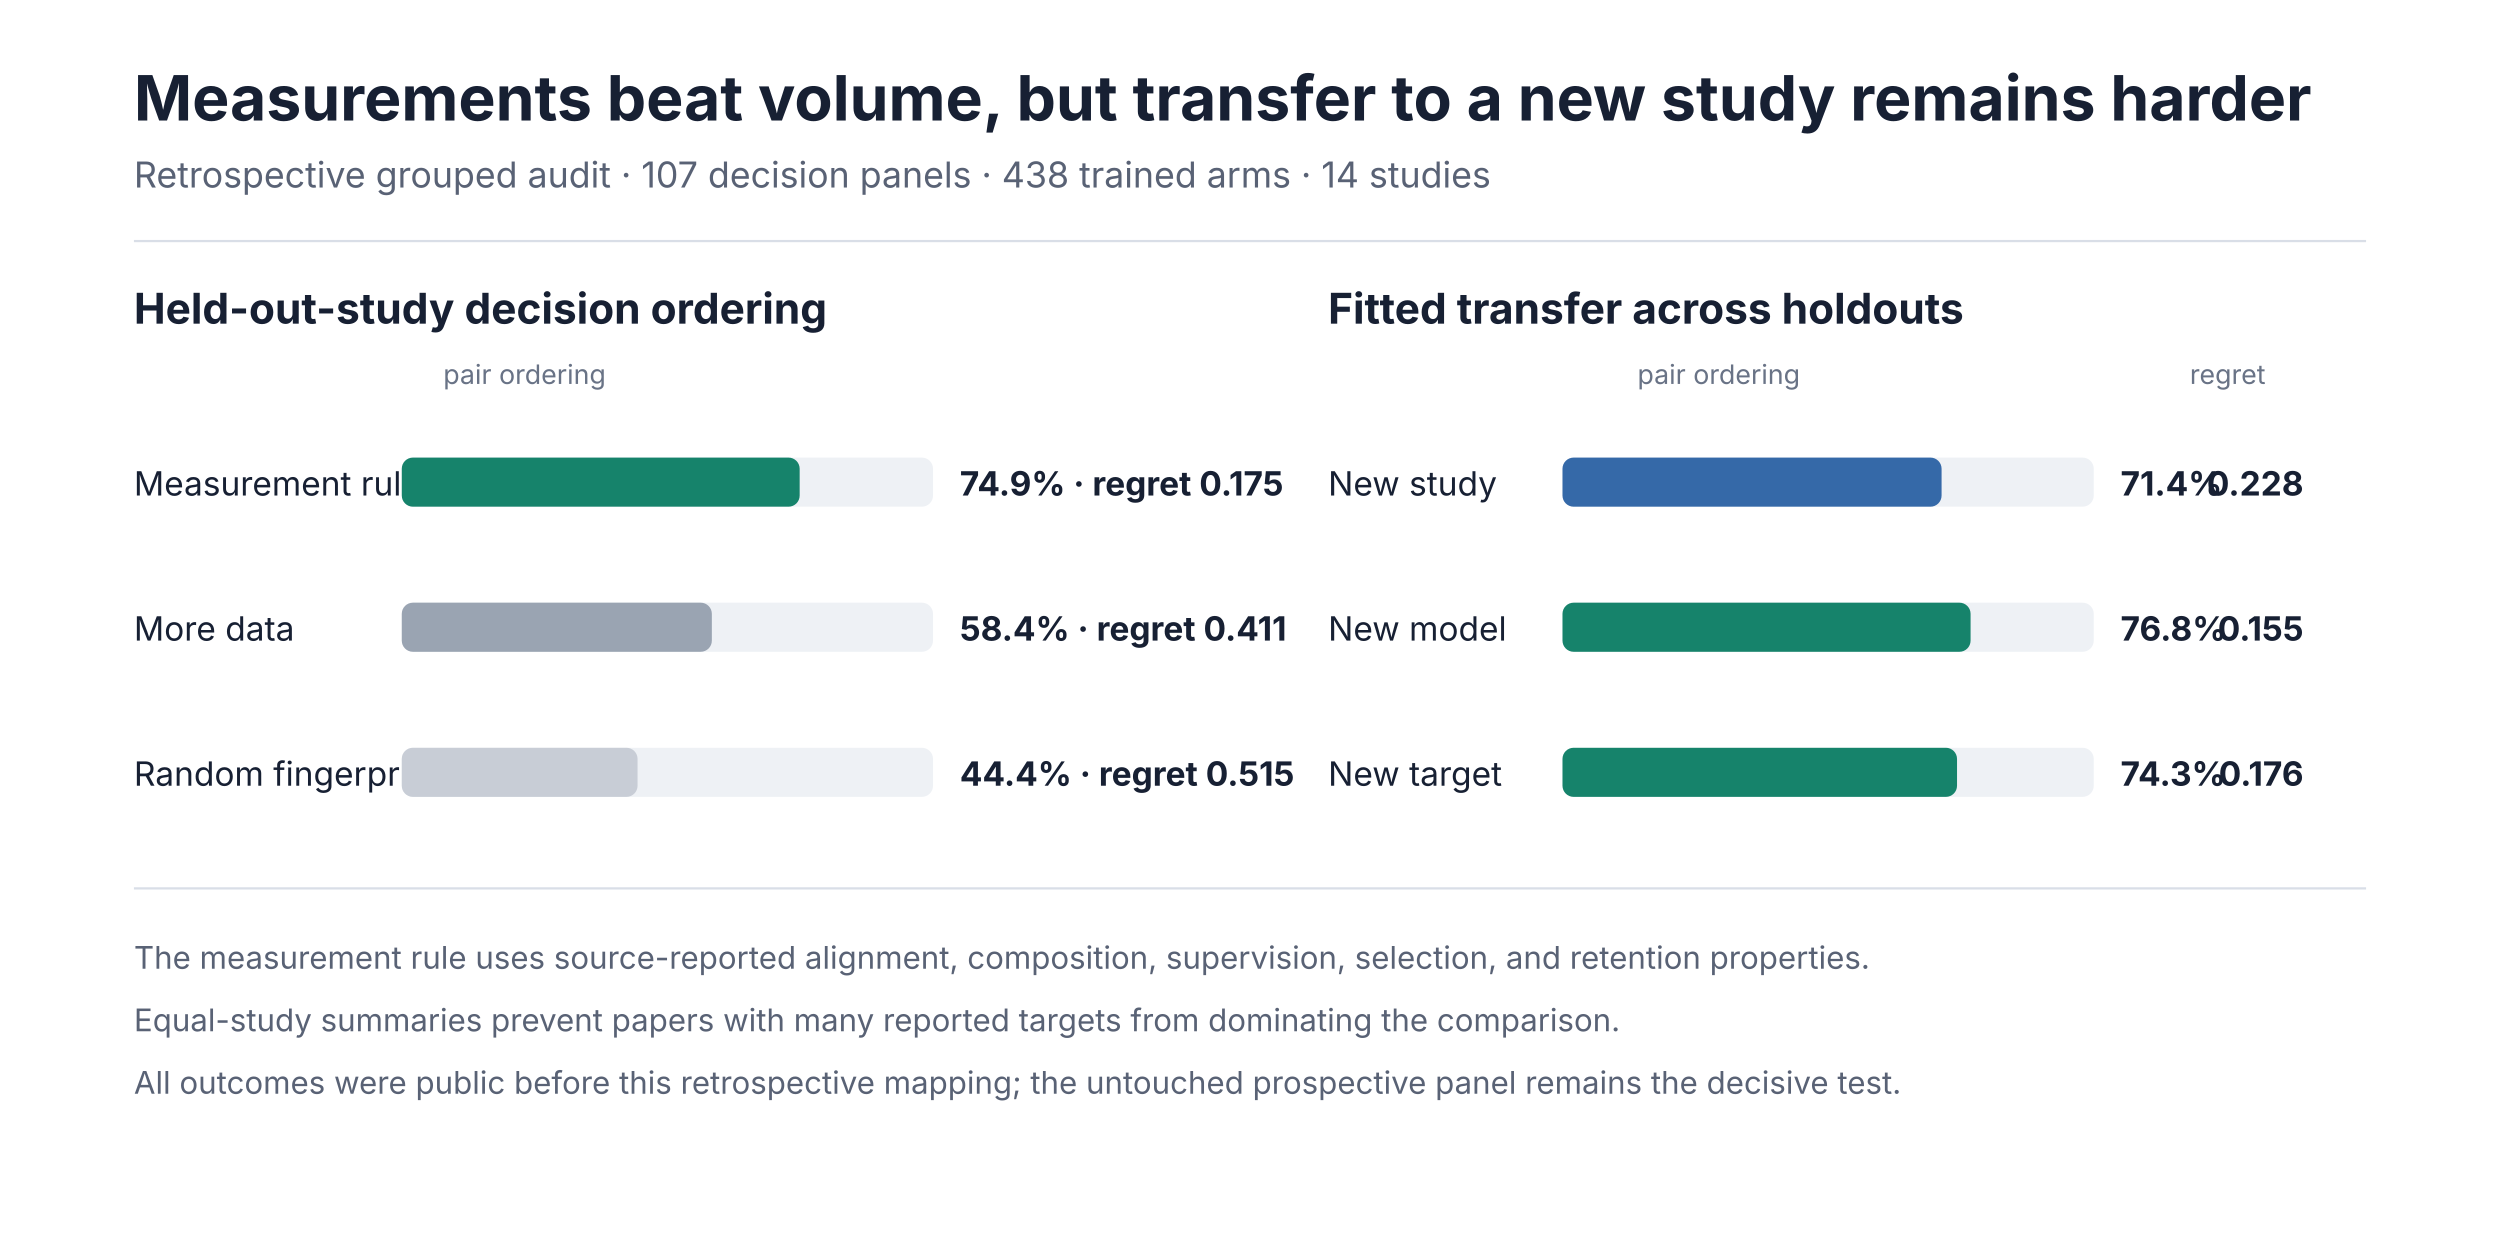
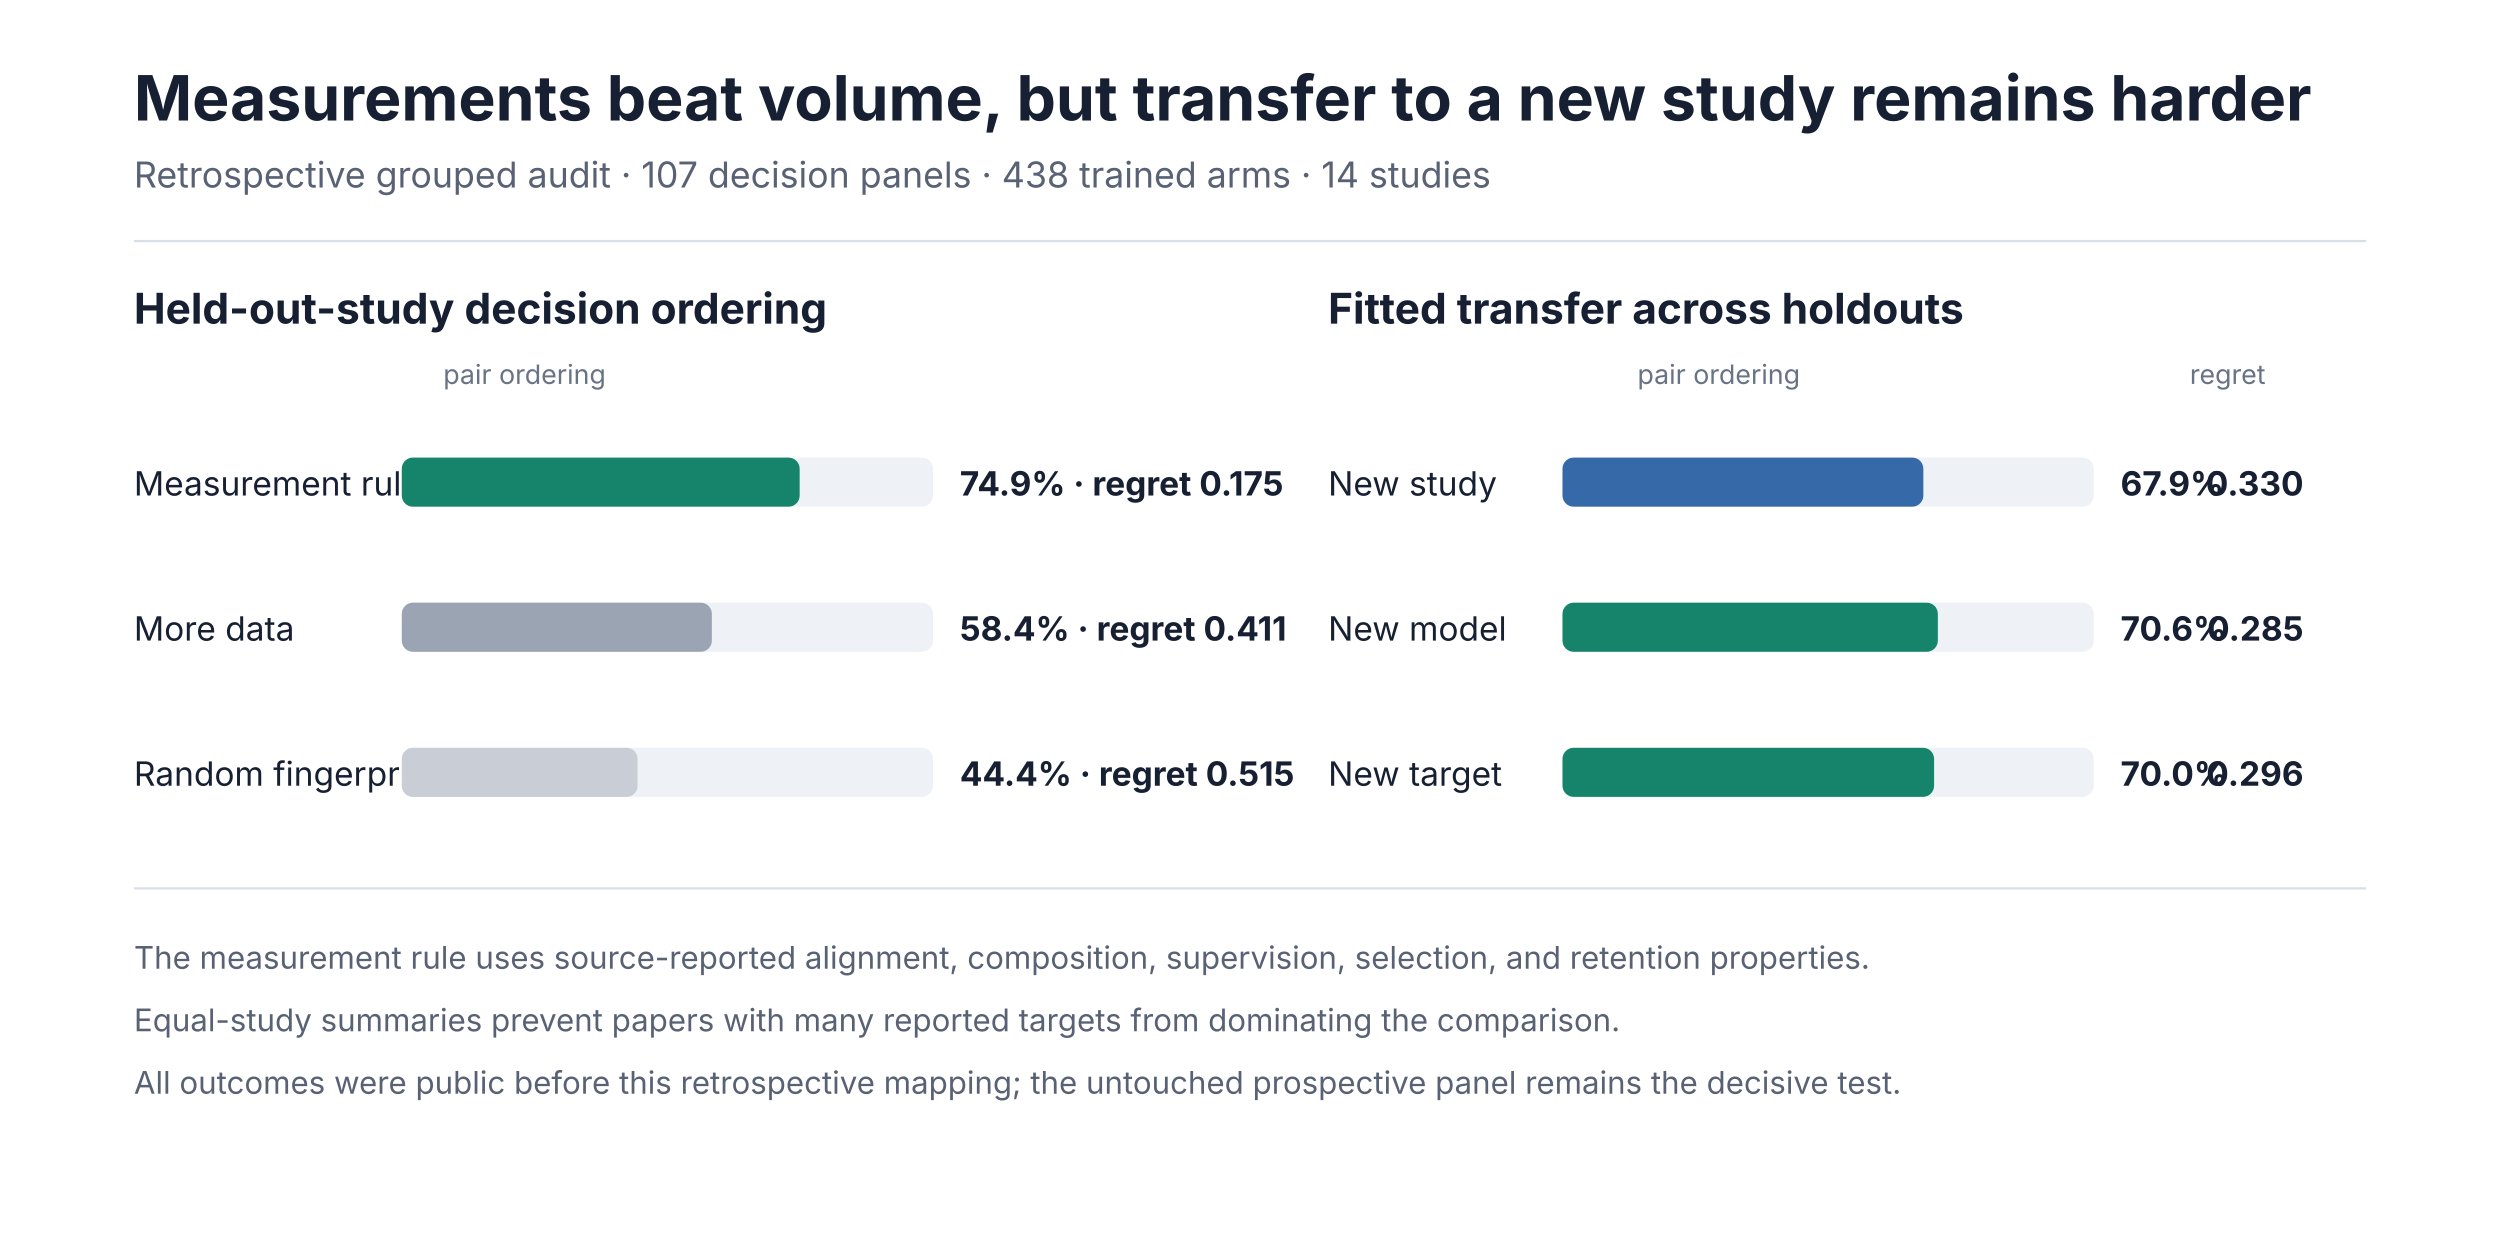
<svg xmlns="http://www.w3.org/2000/svg" width="1120" height="560" viewBox="0 0 1120 560" role="img" aria-labelledby="title desc">
  <rect width="1120" height="560" fill="#FFFFFF" />
  <style>text{font-family:Inter,Arial,sans-serif;fill:#172033}.title{font-size:28px;font-weight:700}.subtitle{font-size:16px;fill:#596275}.panel{font-size:19px;font-weight:700}.label{font-size:15px}.value{font-size:15px;font-weight:700}.axis{font-size:12px;fill:#697386}.note{font-size:14px;fill:#596275}</style>
  <text x="60" y="54" class="title" text-anchor="start">Measurements beat volume, but transfer to a new study remains harder</text>
  <text x="60" y="84" class="subtitle" text-anchor="start">Retrospective grouped audit · 107 decision panels · 438 trained arms · 14 studies</text>
  <line x1="60" y1="108" x2="1060" y2="108" stroke="#D9DEE7" />
  <text x="60" y="145" class="panel" text-anchor="start">Held-out-study decision ordering</text>
  <text x="595" y="145" class="panel" text-anchor="start">Fitted transfer across holdouts</text>
  <text x="235" y="172" class="axis" text-anchor="middle">pair ordering</text>
  <text x="770" y="172" class="axis" text-anchor="middle">pair ordering</text>
  <text x="998" y="172" class="axis" text-anchor="middle">regret</text>
  <text x="60" y="222" class="label" text-anchor="start">Measurement rule</text>
  <rect x="180" y="205" width="238" height="22" rx="5" fill="#EEF1F5" />
  <rect x="180" y="205" width="178.25" height="22" rx="5" fill="#16836B" />
  <text x="430" y="222" class="value" text-anchor="start">74.9% · regret 0.175</text>
  <text x="60" y="287" class="label" text-anchor="start">More data</text>
  <rect x="180" y="270" width="238" height="22" rx="5" fill="#EEF1F5" />
  <rect x="180" y="270" width="138.91" height="22" rx="5" fill="#9AA4B2" />
  <text x="430" y="287" class="value" text-anchor="start">58.4% · regret 0.411</text>
  <text x="60" y="352" class="label" text-anchor="start">Random fingerprint</text>
  <rect x="180" y="335" width="238" height="22" rx="5" fill="#EEF1F5" />
  <rect x="180" y="335" width="105.63" height="22" rx="5" fill="#C8CDD6" />
  <text x="430" y="352" class="value" text-anchor="start">44.4% · regret 0.515</text>
  <text x="595" y="222" class="label" text-anchor="start">New study</text>
  <rect x="700" y="205" width="238" height="22" rx="5" fill="#EEF1F5" />
-   <rect x="700" y="205" width="169.83" height="22" rx="5" fill="#3569A8" />
-   <text x="950" y="222" class="value" text-anchor="start">71.4%</text>
-   <text x="1032" y="222" class="value" text-anchor="end">0.228</text>
+   <rect x="700" y="205" width="161.66" height="22" rx="5" fill="#3569A8" />
+   <text x="950" y="222" class="value" text-anchor="start">67.9%</text>
+   <text x="1032" y="222" class="value" text-anchor="end">0.330</text>
  <text x="595" y="287" class="label" text-anchor="start">New model</text>
  <rect x="700" y="270" width="238" height="22" rx="5" fill="#EEF1F5" />
-   <rect x="700" y="270" width="182.82" height="22" rx="5" fill="#16836B" />
-   <text x="950" y="287" class="value" text-anchor="start">76.8%</text>
-   <text x="1032" y="287" class="value" text-anchor="end">0.155</text>
+   <rect x="700" y="270" width="168.15" height="22" rx="5" fill="#16836B" />
+   <text x="950" y="287" class="value" text-anchor="start">70.6%</text>
+   <text x="1032" y="287" class="value" text-anchor="end">0.285</text>
  <text x="595" y="352" class="label" text-anchor="start">New target</text>
  <rect x="700" y="335" width="238" height="22" rx="5" fill="#EEF1F5" />
-   <rect x="700" y="335" width="176.75" height="22" rx="5" fill="#16836B" />
-   <text x="950" y="352" class="value" text-anchor="start">74.3%</text>
-   <text x="1032" y="352" class="value" text-anchor="end">0.176</text>
+   <rect x="700" y="335" width="166.48" height="22" rx="5" fill="#16836B" />
+   <text x="950" y="352" class="value" text-anchor="start">70.0%</text>
+   <text x="1032" y="352" class="value" text-anchor="end">0.296</text>
  <line x1="60" y1="398" x2="1060" y2="398" stroke="#D9DEE7" />
  <text x="60" y="434" class="note" text-anchor="start">The measurement rule uses source-reported alignment, composition, supervision, selection, and retention properties.</text>
  <text x="60" y="462" class="note" text-anchor="start">Equal-study summaries prevent papers with many reported targets from dominating the comparison.</text>
  <text x="60" y="490" class="note" text-anchor="start">All outcomes were public before this retrospective mapping; the untouched prospective panel remains the decisive test.</text>
</svg>
